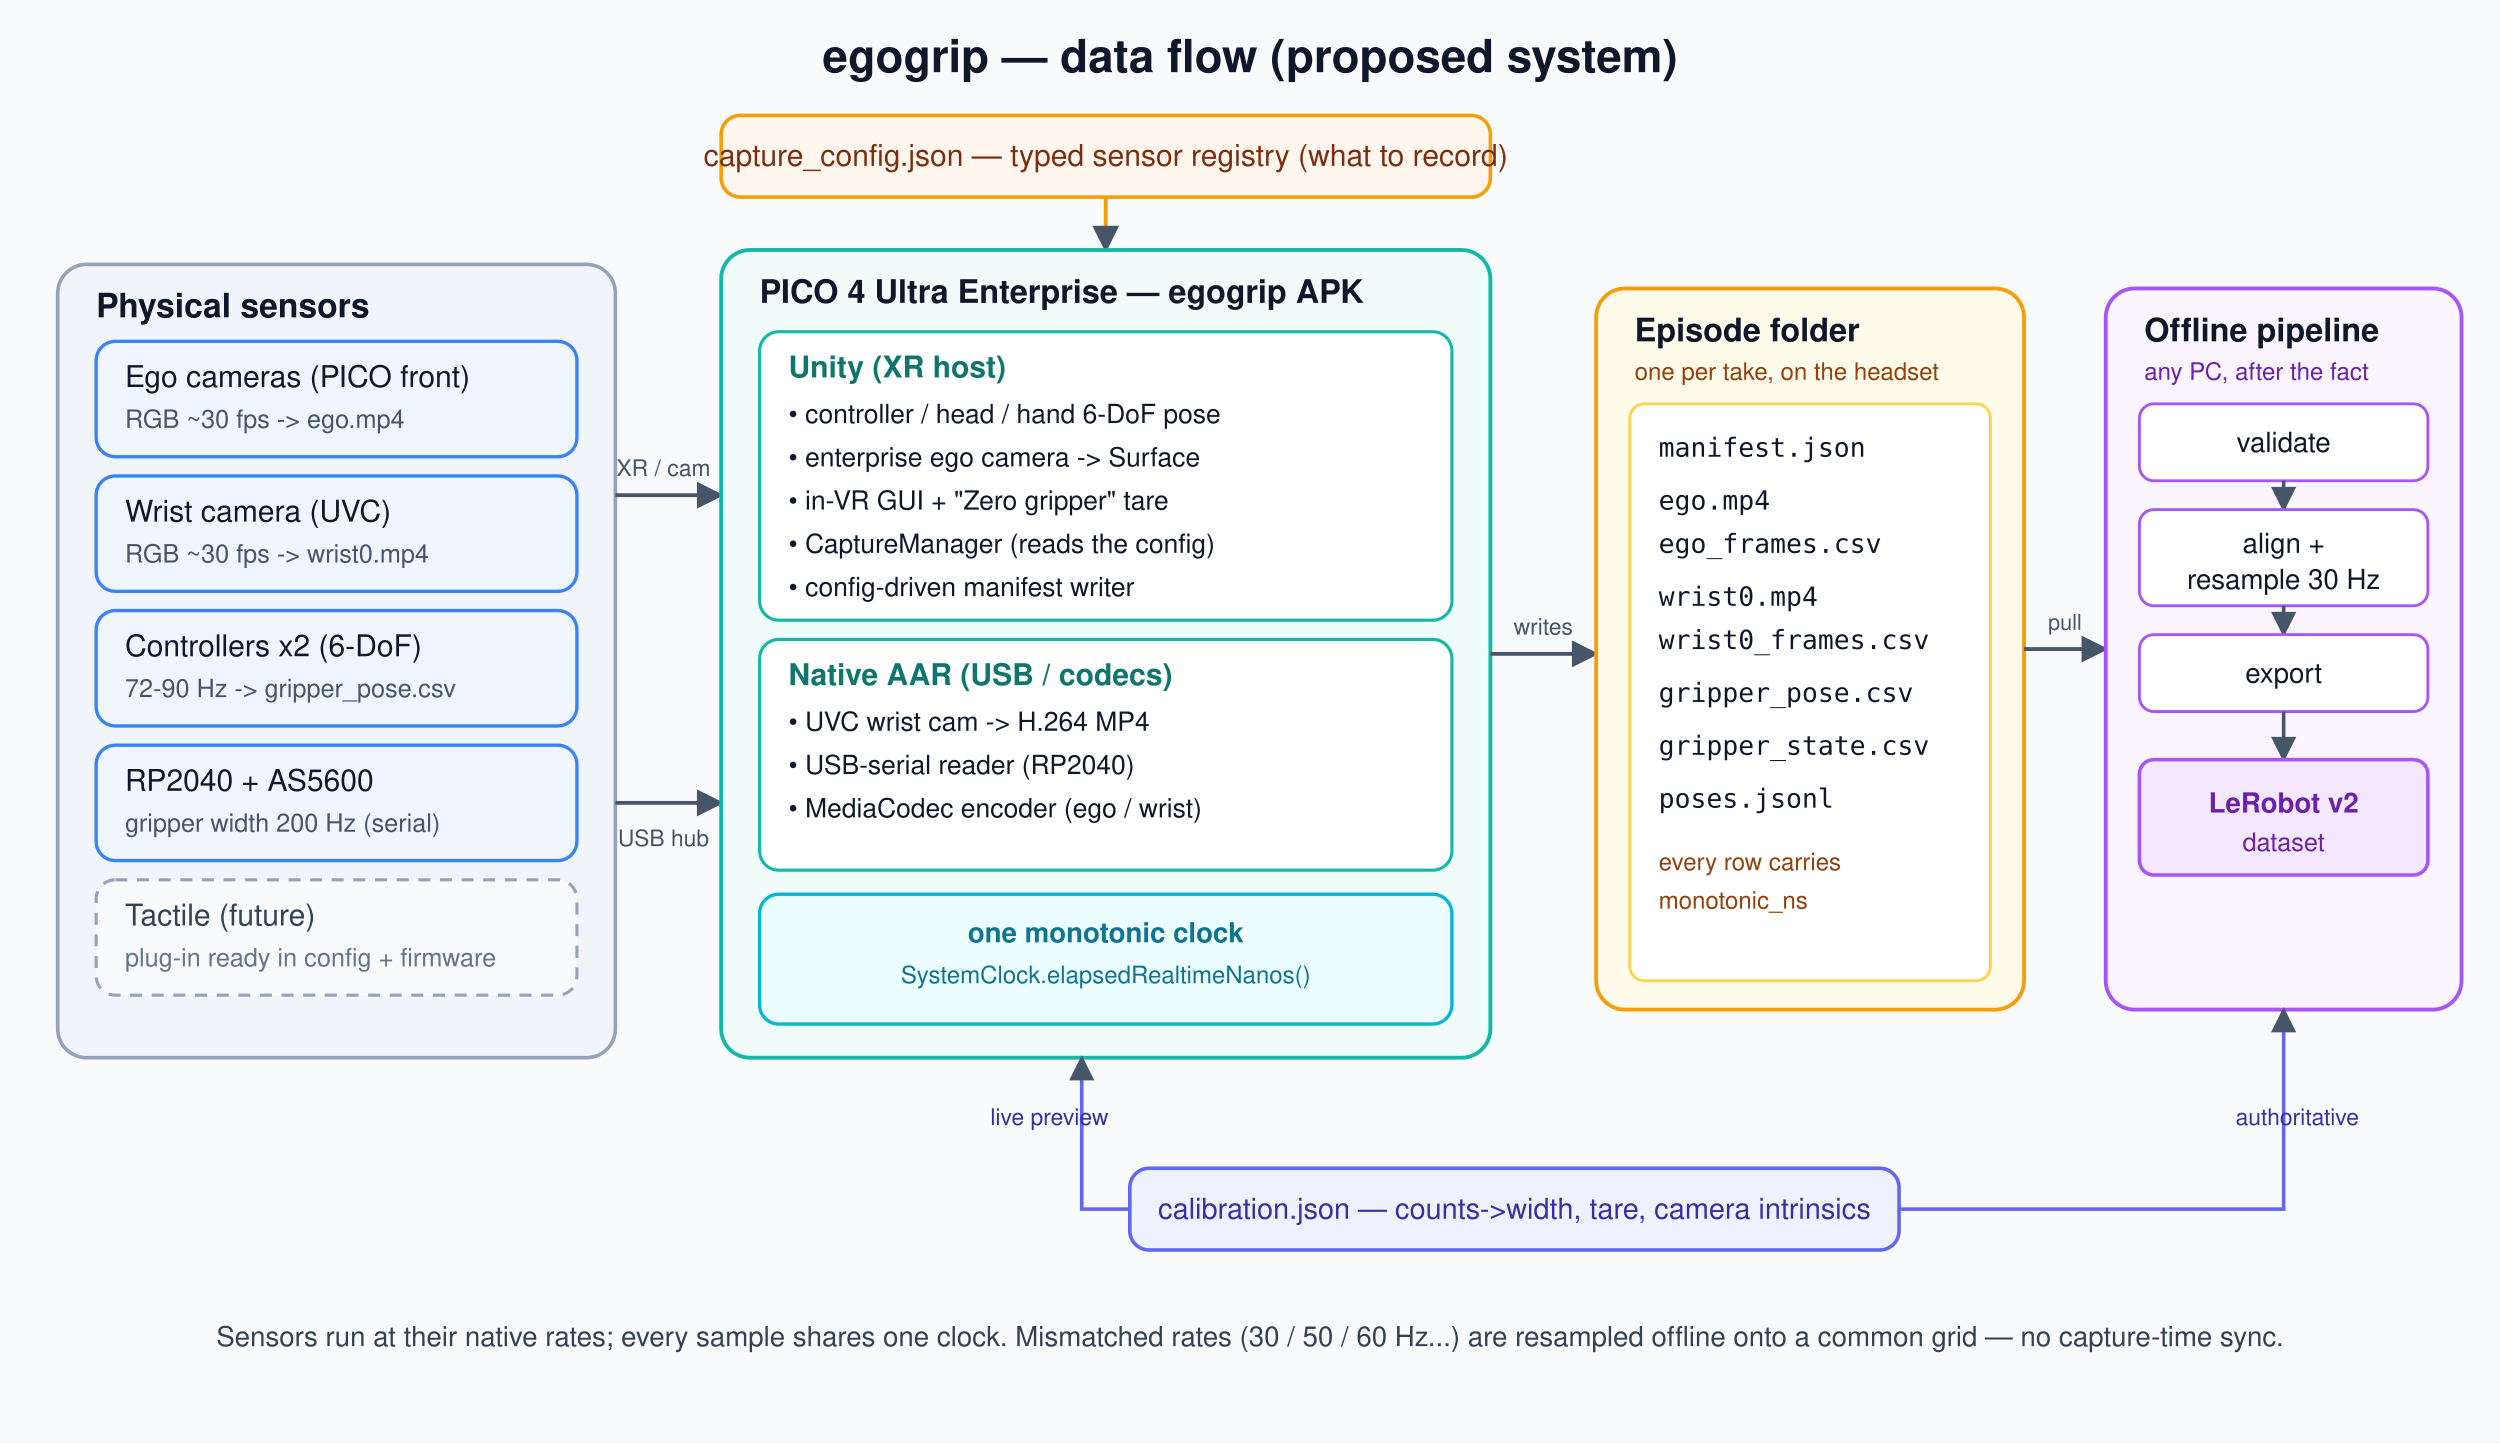
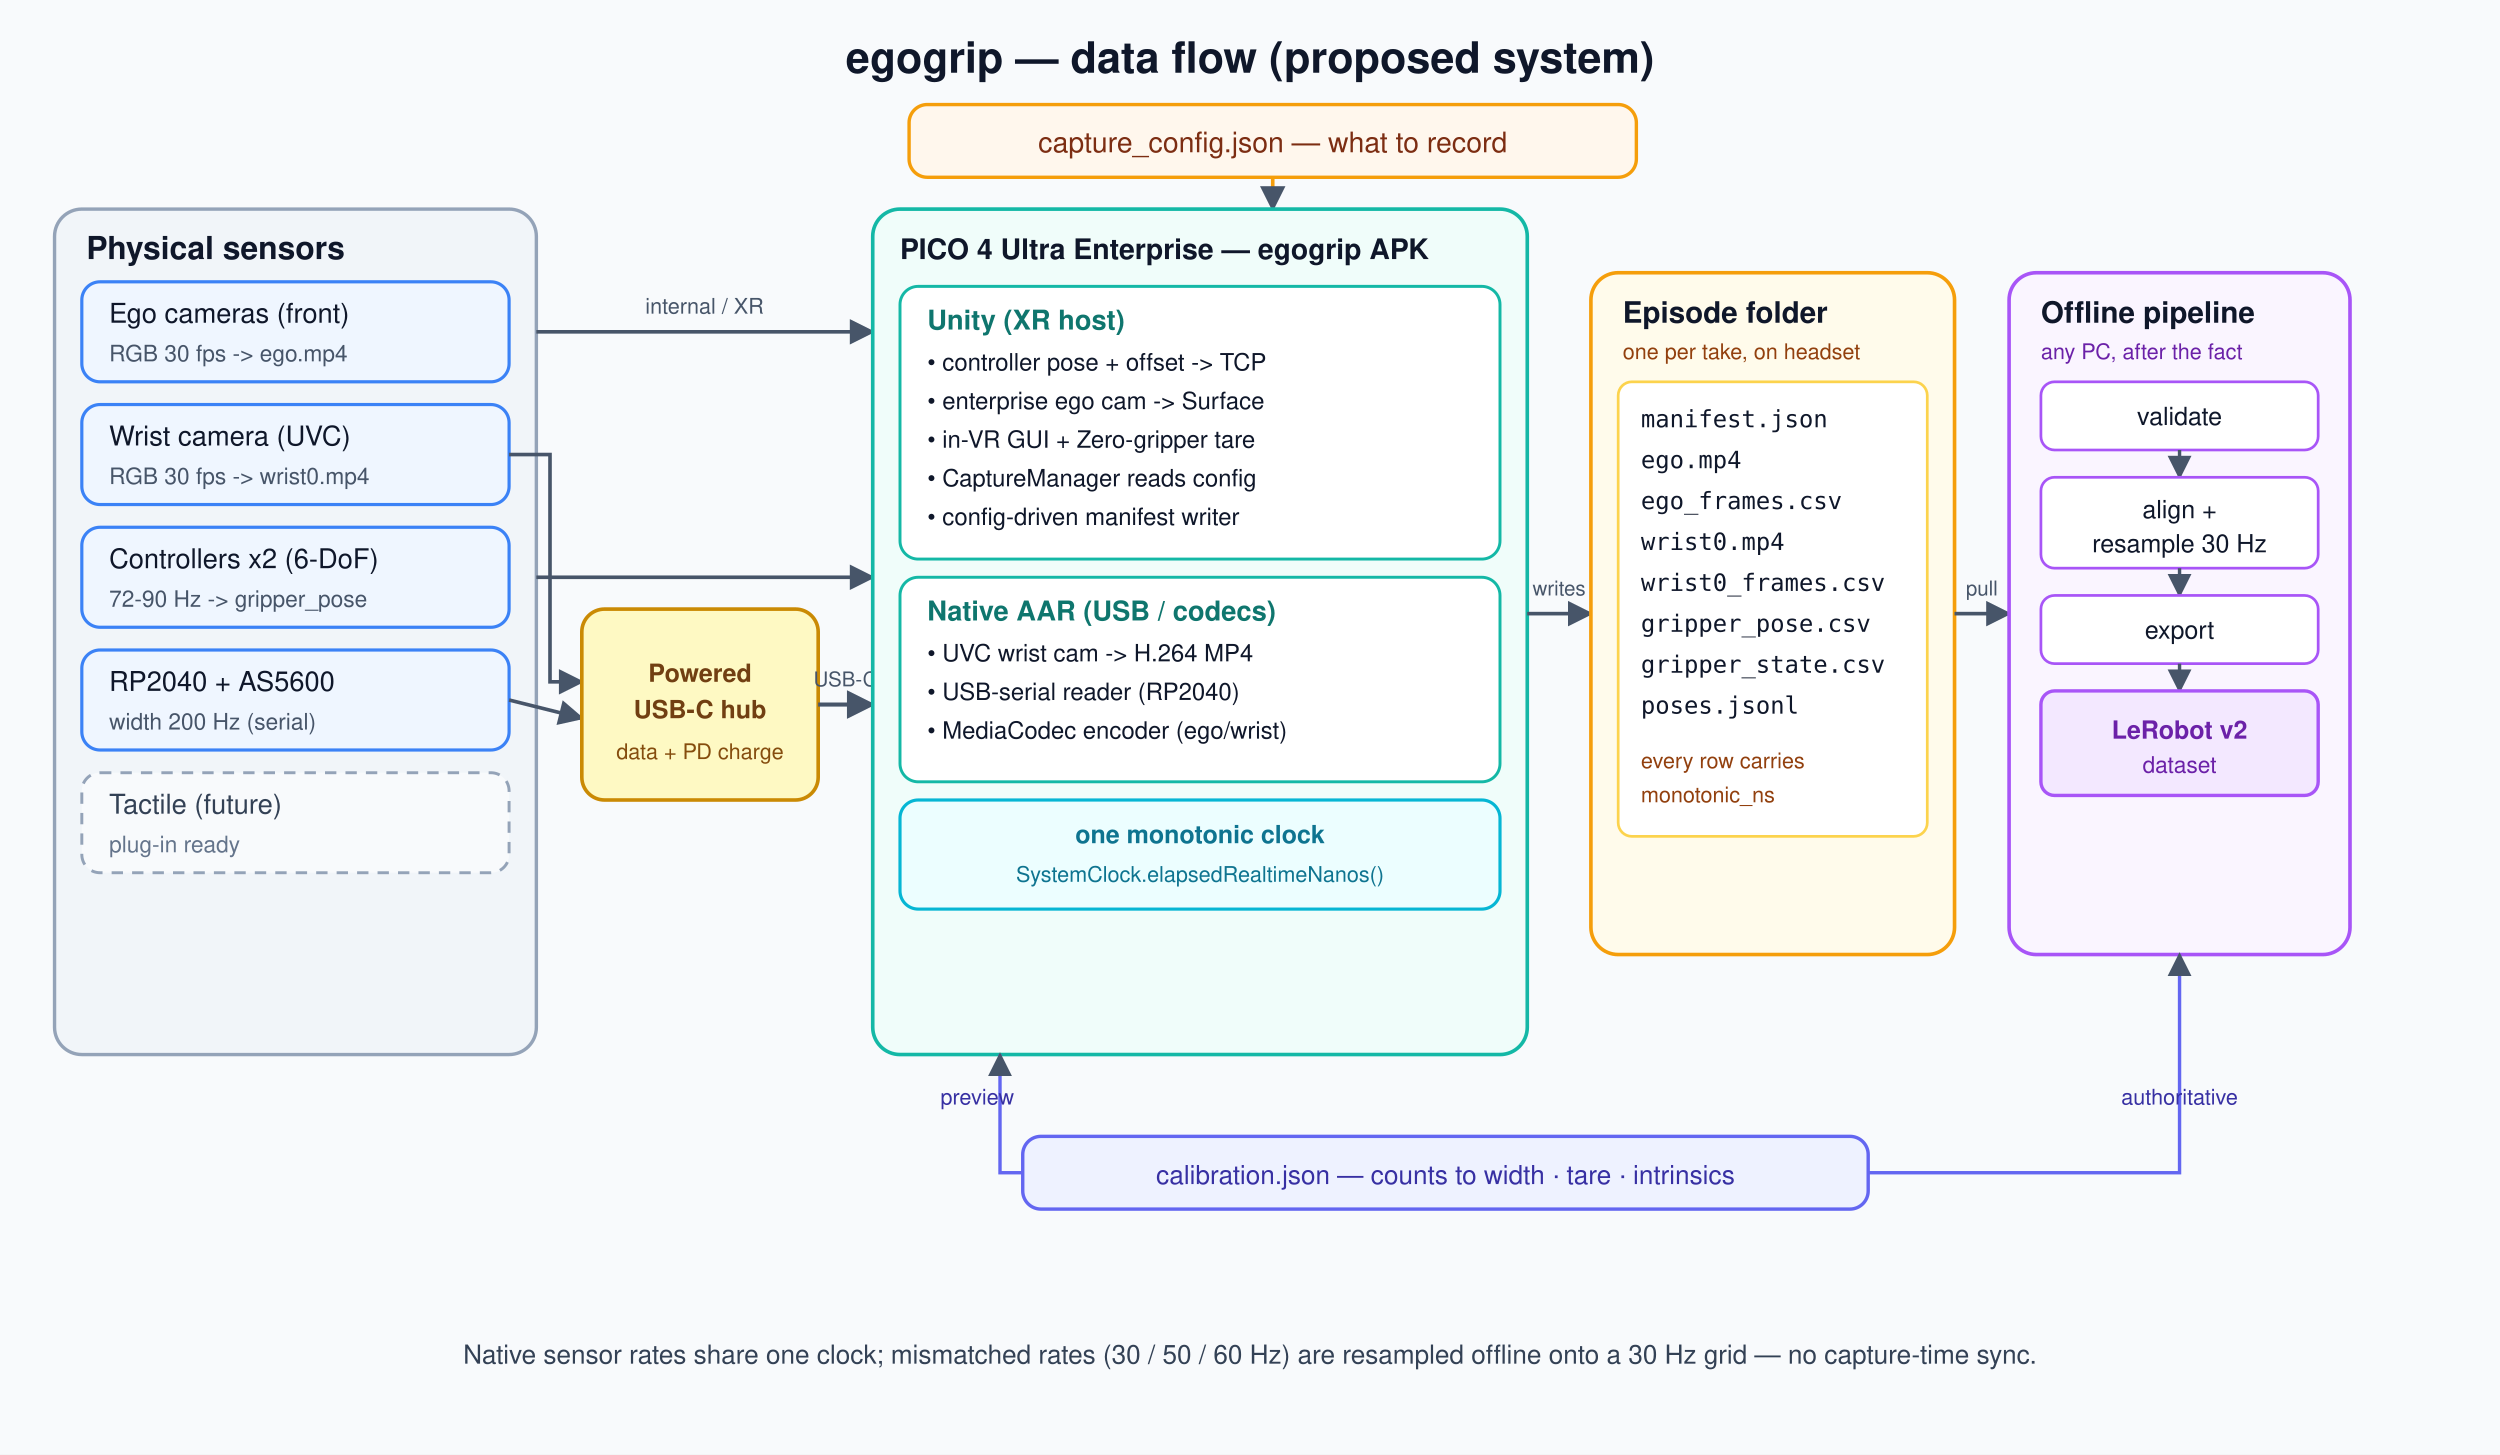
- <svg xmlns="http://www.w3.org/2000/svg" viewBox="0 0 1040 600" font-family="Segoe UI, Helvetica, Arial, sans-serif">
+ <svg xmlns="http://www.w3.org/2000/svg" viewBox="0 0 1100 640" font-family="Segoe UI, Helvetica, Arial, sans-serif">
  <defs>
    <marker id="arrow" viewBox="0 0 10 10" refX="9" refY="5" markerWidth="7" markerHeight="7" orient="auto-start-reverse">
      <path d="M0,0 L10,5 L0,10 z" fill="#475569" />
    </marker>
  </defs>
-   <rect x="0" y="0" width="1040" height="600" fill="#f8fafc" />
-   <text x="520" y="30" text-anchor="middle" font-size="19" font-weight="700" fill="#0f172a">egogrip — data flow (proposed system)</text>
-   <rect x="300" y="48" width="320" height="34" rx="8" fill="#fff7ed" stroke="#f59e0b" stroke-width="1.5" />
-   <text x="460" y="69" text-anchor="middle" font-size="12.5" fill="#7c2d12">capture_config.json — typed sensor registry (what to record)</text>
-   <path d="M460,82 L460,104" class="edge" stroke="#f59e0b" stroke-width="1.6" fill="none" marker-end="url(#arrow)" />
-   <rect x="24" y="110" width="232" height="330" rx="12" fill="#f1f5f9" stroke="#94a3b8" stroke-width="1.5" />
-   <text x="40" y="132" font-size="14" font-weight="700" fill="#0f172a">Physical sensors</text>
-   <rect x="40" y="142" width="200" height="48" rx="8" fill="#eff6ff" stroke="#3b82f6" stroke-width="1.4" />
-   <text x="52" y="161" font-size="12.5" fill="#0f172a">Ego cameras (PICO front)</text>
-   <text x="52" y="178" font-size="10.5" fill="#475569">RGB ~30 fps  -&gt;  ego.mp4</text>
-   <rect x="40" y="198" width="200" height="48" rx="8" fill="#eff6ff" stroke="#3b82f6" stroke-width="1.4" />
-   <text x="52" y="217" font-size="12.5" fill="#0f172a">Wrist camera (UVC)</text>
-   <text x="52" y="234" font-size="10.5" fill="#475569">RGB ~30 fps  -&gt;  wrist0.mp4</text>
-   <rect x="40" y="254" width="200" height="48" rx="8" fill="#eff6ff" stroke="#3b82f6" stroke-width="1.4" />
-   <text x="52" y="273" font-size="12.5" fill="#0f172a">Controllers x2 (6-DoF)</text>
-   <text x="52" y="290" font-size="10.5" fill="#475569">72-90 Hz  -&gt;  gripper_pose.csv</text>
-   <rect x="40" y="310" width="200" height="48" rx="8" fill="#eff6ff" stroke="#3b82f6" stroke-width="1.4" />
-   <text x="52" y="329" font-size="12.5" fill="#0f172a">RP2040 + AS5600</text>
-   <text x="52" y="346" font-size="10.5" fill="#475569">gripper width 200 Hz (serial)</text>
-   <rect x="40" y="366" width="200" height="48" rx="8" fill="#f8fafc" stroke="#94a3b8" stroke-width="1.3" stroke-dasharray="5 4" />
-   <text x="52" y="385" font-size="12.5" fill="#334155">Tactile (future)</text>
-   <text x="52" y="402" font-size="10.5" fill="#64748b">plug-in ready in config + firmware</text>
-   <path d="M256,206 L300,206" class="edge" stroke="#475569" stroke-width="1.6" fill="none" marker-end="url(#arrow)" />
-   <text x="276" y="198" text-anchor="middle" font-size="9.5" fill="#475569">XR / cam</text>
-   <path d="M256,334 L300,334" class="edge" stroke="#475569" stroke-width="1.6" fill="none" marker-end="url(#arrow)" />
-   <text x="276" y="352" text-anchor="middle" font-size="9.5" fill="#475569">USB hub</text>
-   <rect x="300" y="104" width="320" height="336" rx="12" fill="#f0fdfa" stroke="#14b8a6" stroke-width="1.6" />
-   <text x="316" y="126" font-size="13.5" font-weight="700" fill="#0f172a">PICO 4 Ultra Enterprise — egogrip APK</text>
-   <rect x="316" y="138" width="288" height="120" rx="8" fill="#ffffff" stroke="#14b8a6" stroke-width="1.3" />
-   <text x="328" y="157" font-size="12.5" font-weight="700" fill="#0f766e">Unity (XR host)</text>
-   <text x="328" y="176" font-size="11" fill="#0f172a">• controller / head / hand 6-DoF pose</text>
-   <text x="328" y="194" font-size="11" fill="#0f172a">• enterprise ego camera -&gt; Surface</text>
-   <text x="328" y="212" font-size="11" fill="#0f172a">• in-VR GUI + "Zero gripper" tare</text>
-   <text x="328" y="230" font-size="11" fill="#0f172a">• CaptureManager (reads the config)</text>
-   <text x="328" y="248" font-size="11" fill="#0f172a">• config-driven manifest writer</text>
-   <rect x="316" y="266" width="288" height="96" rx="8" fill="#ffffff" stroke="#14b8a6" stroke-width="1.3" />
-   <text x="328" y="285" font-size="12.5" font-weight="700" fill="#0f766e">Native AAR (USB / codecs)</text>
-   <text x="328" y="304" font-size="11" fill="#0f172a">• UVC wrist cam -&gt; H.264 MP4</text>
-   <text x="328" y="322" font-size="11" fill="#0f172a">• USB-serial reader (RP2040)</text>
-   <text x="328" y="340" font-size="11" fill="#0f172a">• MediaCodec encoder (ego / wrist)</text>
-   <rect x="316" y="372" width="288" height="54" rx="8" fill="#ecfeff" stroke="#06b6d4" stroke-width="1.4" />
-   <text x="460" y="392" text-anchor="middle" font-size="11.5" font-weight="700" fill="#0e7490">one monotonic clock</text>
-   <text x="460" y="409" text-anchor="middle" font-size="10" fill="#0e7490">SystemClock.elapsedRealtimeNanos()</text>
-   <path d="M620,272 L664,272" class="edge" stroke="#475569" stroke-width="1.6" fill="none" marker-end="url(#arrow)" />
-   <text x="642" y="264" text-anchor="middle" font-size="9.5" fill="#475569">writes</text>
-   <rect x="664" y="120" width="178" height="300" rx="12" fill="#fffbeb" stroke="#f59e0b" stroke-width="1.6" />
-   <text x="680" y="142" font-size="13.5" font-weight="700" fill="#0f172a">Episode folder</text>
-   <text x="680" y="158" font-size="10" fill="#92400e">one per take, on the headset</text>
-   <rect x="678" y="168" width="150" height="240" rx="6" fill="#ffffff" stroke="#fcd34d" stroke-width="1.2" />
-   <text x="690" y="190" font-size="11" font-family="monospace" fill="#0f172a">manifest.json</text>
-   <text x="690" y="212" font-size="11" font-family="monospace" fill="#0f172a">ego.mp4</text>
-   <text x="690" y="230" font-size="11" font-family="monospace" fill="#0f172a">ego_frames.csv</text>
-   <text x="690" y="252" font-size="11" font-family="monospace" fill="#0f172a">wrist0.mp4</text>
-   <text x="690" y="270" font-size="11" font-family="monospace" fill="#0f172a">wrist0_frames.csv</text>
-   <text x="690" y="292" font-size="11" font-family="monospace" fill="#0f172a">gripper_pose.csv</text>
-   <text x="690" y="314" font-size="11" font-family="monospace" fill="#0f172a">gripper_state.csv</text>
-   <text x="690" y="336" font-size="11" font-family="monospace" fill="#0f172a">poses.jsonl</text>
-   <text x="690" y="362" font-size="10" fill="#92400e">every row carries</text>
-   <text x="690" y="378" font-size="10" fill="#92400e">monotonic_ns</text>
-   <path d="M842,270 L876,270" class="edge" stroke="#475569" stroke-width="1.6" fill="none" marker-end="url(#arrow)" />
-   <text x="859" y="262" text-anchor="middle" font-size="9" fill="#475569">pull</text>
-   <rect x="876" y="120" width="148" height="300" rx="12" fill="#faf5ff" stroke="#a855f7" stroke-width="1.6" />
-   <text x="892" y="142" font-size="13.5" font-weight="700" fill="#0f172a">Offline pipeline</text>
-   <text x="892" y="158" font-size="10" fill="#6b21a8">any PC, after the fact</text>
-   <rect x="890" y="168" width="120" height="32" rx="6" fill="#ffffff" stroke="#a855f7" stroke-width="1.2" />
-   <text x="950" y="188" text-anchor="middle" font-size="11.5" fill="#0f172a">validate</text>
-   <path d="M950,200 L950,212" class="edge" stroke="#475569" stroke-width="1.5" fill="none" marker-end="url(#arrow)" />
-   <rect x="890" y="212" width="120" height="40" rx="6" fill="#ffffff" stroke="#a855f7" stroke-width="1.2" />
-   <text x="950" y="230" text-anchor="middle" font-size="11.5" fill="#0f172a">align +</text>
-   <text x="950" y="245" text-anchor="middle" font-size="11.5" fill="#0f172a">resample 30 Hz</text>
-   <path d="M950,252 L950,264" class="edge" stroke="#475569" stroke-width="1.5" fill="none" marker-end="url(#arrow)" />
-   <rect x="890" y="264" width="120" height="32" rx="6" fill="#ffffff" stroke="#a855f7" stroke-width="1.2" />
-   <text x="950" y="284" text-anchor="middle" font-size="11.5" fill="#0f172a">export</text>
-   <path d="M950,296 L950,316" class="edge" stroke="#475569" stroke-width="1.5" fill="none" marker-end="url(#arrow)" />
-   <rect x="890" y="316" width="120" height="48" rx="6" fill="#f3e8ff" stroke="#a855f7" stroke-width="1.5" />
-   <text x="950" y="338" text-anchor="middle" font-size="11.5" font-weight="700" fill="#6b21a8">LeRobot v2</text>
-   <text x="950" y="354" text-anchor="middle" font-size="10.5" fill="#6b21a8">dataset</text>
-   <rect x="470" y="486" width="320" height="34" rx="8" fill="#eef2ff" stroke="#6366f1" stroke-width="1.5" />
-   <text x="630" y="507" text-anchor="middle" font-size="12" fill="#3730a3">calibration.json — counts-&gt;width, tare, camera intrinsics</text>
-   <path d="M470,503 L450,503 L450,440" stroke="#6366f1" stroke-width="1.5" fill="none" marker-end="url(#arrow)" />
-   <text x="412" y="468" font-size="9.5" fill="#3730a3">live preview</text>
-   <path d="M790,503 L950,503 L950,420" stroke="#6366f1" stroke-width="1.5" fill="none" marker-end="url(#arrow)" />
-   <text x="930" y="468" font-size="9.5" fill="#3730a3">authoritative</text>
-   <text x="520" y="560" text-anchor="middle" font-size="11.5" fill="#334155">Sensors run at their native rates; every sample shares one clock. Mismatched rates (30 / 50 / 60 Hz...) are resampled offline onto a common grid — no capture-time sync.</text>
+   <rect x="0" y="0" width="1100" height="640" fill="#f8fafc" />
+   <text x="550" y="32" text-anchor="middle" font-size="19" font-weight="700" fill="#0f172a">egogrip — data flow (proposed system)</text>
+   <rect x="400" y="46" width="320" height="32" rx="8" fill="#fff7ed" stroke="#f59e0b" stroke-width="1.5" />
+   <text x="560" y="67" text-anchor="middle" font-size="12.5" fill="#7c2d12">capture_config.json — what to record</text>
+   <path d="M560,78 L560,92" stroke="#f59e0b" stroke-width="1.6" fill="none" marker-end="url(#arrow)" />
+   <rect x="24" y="92" width="212" height="372" rx="12" fill="#f1f5f9" stroke="#94a3b8" stroke-width="1.5" />
+   <text x="38" y="114" font-size="14" font-weight="700" fill="#0f172a">Physical sensors</text>
+   <rect x="36" y="124" width="188" height="44" rx="8" fill="#eff6ff" stroke="#3b82f6" stroke-width="1.4" />
+   <text x="48" y="142" font-size="12" fill="#0f172a">Ego cameras (front)</text>
+   <text x="48" y="159" font-size="10" fill="#475569">RGB 30 fps -&gt; ego.mp4</text>
+   <rect x="36" y="178" width="188" height="44" rx="8" fill="#eff6ff" stroke="#3b82f6" stroke-width="1.4" />
+   <text x="48" y="196" font-size="12" fill="#0f172a">Wrist camera (UVC)</text>
+   <text x="48" y="213" font-size="10" fill="#475569">RGB 30 fps -&gt; wrist0.mp4</text>
+   <rect x="36" y="232" width="188" height="44" rx="8" fill="#eff6ff" stroke="#3b82f6" stroke-width="1.4" />
+   <text x="48" y="250" font-size="12" fill="#0f172a">Controllers x2 (6-DoF)</text>
+   <text x="48" y="267" font-size="10" fill="#475569">72-90 Hz -&gt; gripper_pose</text>
+   <rect x="36" y="286" width="188" height="44" rx="8" fill="#eff6ff" stroke="#3b82f6" stroke-width="1.4" />
+   <text x="48" y="304" font-size="12" fill="#0f172a">RP2040 + AS5600</text>
+   <text x="48" y="321" font-size="10" fill="#475569">width 200 Hz (serial)</text>
+   <rect x="36" y="340" width="188" height="44" rx="8" fill="#f8fafc" stroke="#94a3b8" stroke-width="1.3" stroke-dasharray="5 4" />
+   <text x="48" y="358" font-size="12" fill="#334155">Tactile (future)</text>
+   <text x="48" y="375" font-size="10" fill="#64748b">plug-in ready</text>
+   <path d="M236,146 L384,146" stroke="#475569" stroke-width="1.6" fill="none" marker-end="url(#arrow)" />
+   <path d="M236,254 L384,254" stroke="#475569" stroke-width="1.6" fill="none" marker-end="url(#arrow)" />
+   <text x="310" y="138" text-anchor="middle" font-size="9.5" fill="#475569">internal / XR</text>
+   <path d="M224,200 L242,200 L242,300 L256,300" stroke="#475569" stroke-width="1.6" fill="none" marker-end="url(#arrow)" />
+   <path d="M224,308 L256,316" stroke="#475569" stroke-width="1.6" fill="none" marker-end="url(#arrow)" />
+   <rect x="256" y="268" width="104" height="84" rx="10" fill="#fef9c3" stroke="#ca8a04" stroke-width="1.6" />
+   <text x="308" y="300" text-anchor="middle" font-size="11" font-weight="700" fill="#713f12">Powered</text>
+   <text x="308" y="316" text-anchor="middle" font-size="11" font-weight="700" fill="#713f12">USB-C hub</text>
+   <text x="308" y="334" text-anchor="middle" font-size="9.5" fill="#854d0e">data + PD charge</text>
+   <path d="M360,310 L384,310" stroke="#475569" stroke-width="1.8" fill="none" marker-end="url(#arrow)" />
+   <text x="372" y="302" text-anchor="middle" font-size="9" fill="#475569">USB-C</text>
+   <rect x="384" y="92" width="288" height="372" rx="12" fill="#f0fdfa" stroke="#14b8a6" stroke-width="1.6" />
+   <text x="396" y="114" font-size="12.5" font-weight="700" fill="#0f172a">PICO 4 Ultra Enterprise — egogrip APK</text>
+   <rect x="396" y="126" width="264" height="120" rx="8" fill="#ffffff" stroke="#14b8a6" stroke-width="1.3" />
+   <text x="408" y="145" font-size="12" font-weight="700" fill="#0f766e">Unity (XR host)</text>
+   <text x="408" y="163" font-size="10.5" fill="#0f172a">• controller pose + offset -&gt; TCP</text>
+   <text x="408" y="180" font-size="10.5" fill="#0f172a">• enterprise ego cam -&gt; Surface</text>
+   <text x="408" y="197" font-size="10.5" fill="#0f172a">• in-VR GUI + Zero-gripper tare</text>
+   <text x="408" y="214" font-size="10.5" fill="#0f172a">• CaptureManager reads config</text>
+   <text x="408" y="231" font-size="10.5" fill="#0f172a">• config-driven manifest writer</text>
+   <rect x="396" y="254" width="264" height="90" rx="8" fill="#ffffff" stroke="#14b8a6" stroke-width="1.3" />
+   <text x="408" y="273" font-size="12" font-weight="700" fill="#0f766e">Native AAR (USB / codecs)</text>
+   <text x="408" y="291" font-size="10.5" fill="#0f172a">• UVC wrist cam -&gt; H.264 MP4</text>
+   <text x="408" y="308" font-size="10.5" fill="#0f172a">• USB-serial reader (RP2040)</text>
+   <text x="408" y="325" font-size="10.5" fill="#0f172a">• MediaCodec encoder (ego/wrist)</text>
+   <rect x="396" y="352" width="264" height="48" rx="8" fill="#ecfeff" stroke="#06b6d4" stroke-width="1.4" />
+   <text x="528" y="371" text-anchor="middle" font-size="11" font-weight="700" fill="#0e7490">one monotonic clock</text>
+   <text x="528" y="388" text-anchor="middle" font-size="9.5" fill="#0e7490">SystemClock.elapsedRealtimeNanos()</text>
+   <path d="M672,270 L700,270" stroke="#475569" stroke-width="1.6" fill="none" marker-end="url(#arrow)" />
+   <text x="686" y="262" text-anchor="middle" font-size="9" fill="#475569">writes</text>
+   <rect x="700" y="120" width="160" height="300" rx="12" fill="#fffbeb" stroke="#f59e0b" stroke-width="1.6" />
+   <text x="714" y="142" font-size="13" font-weight="700" fill="#0f172a">Episode folder</text>
+   <text x="714" y="158" font-size="9.5" fill="#92400e">one per take, on headset</text>
+   <rect x="712" y="168" width="136" height="200" rx="6" fill="#ffffff" stroke="#fcd34d" stroke-width="1.2" />
+   <text x="722" y="188" font-size="10.5" font-family="monospace" fill="#0f172a">manifest.json</text>
+   <text x="722" y="206" font-size="10.5" font-family="monospace" fill="#0f172a">ego.mp4</text>
+   <text x="722" y="224" font-size="10.5" font-family="monospace" fill="#0f172a">ego_frames.csv</text>
+   <text x="722" y="242" font-size="10.5" font-family="monospace" fill="#0f172a">wrist0.mp4</text>
+   <text x="722" y="260" font-size="10.5" font-family="monospace" fill="#0f172a">wrist0_frames.csv</text>
+   <text x="722" y="278" font-size="10.5" font-family="monospace" fill="#0f172a">gripper_pose.csv</text>
+   <text x="722" y="296" font-size="10.5" font-family="monospace" fill="#0f172a">gripper_state.csv</text>
+   <text x="722" y="314" font-size="10.5" font-family="monospace" fill="#0f172a">poses.jsonl</text>
+   <text x="722" y="338" font-size="9.5" fill="#92400e">every row carries</text>
+   <text x="722" y="353" font-size="9.5" fill="#92400e">monotonic_ns</text>
+   <path d="M860,270 L884,270" stroke="#475569" stroke-width="1.6" fill="none" marker-end="url(#arrow)" />
+   <text x="872" y="262" text-anchor="middle" font-size="9" fill="#475569">pull</text>
+   <rect x="884" y="120" width="150" height="300" rx="12" fill="#faf5ff" stroke="#a855f7" stroke-width="1.6" />
+   <text x="898" y="142" font-size="13" font-weight="700" fill="#0f172a">Offline pipeline</text>
+   <text x="898" y="158" font-size="9.5" fill="#6b21a8">any PC, after the fact</text>
+   <rect x="898" y="168" width="122" height="30" rx="6" fill="#ffffff" stroke="#a855f7" stroke-width="1.2" />
+   <text x="959" y="187" text-anchor="middle" font-size="11" fill="#0f172a">validate</text>
+   <path d="M959,198 L959,210" stroke="#475569" stroke-width="1.5" fill="none" marker-end="url(#arrow)" />
+   <rect x="898" y="210" width="122" height="40" rx="6" fill="#ffffff" stroke="#a855f7" stroke-width="1.2" />
+   <text x="959" y="228" text-anchor="middle" font-size="11" fill="#0f172a">align +</text>
+   <text x="959" y="243" text-anchor="middle" font-size="11" fill="#0f172a">resample 30 Hz</text>
+   <path d="M959,250 L959,262" stroke="#475569" stroke-width="1.5" fill="none" marker-end="url(#arrow)" />
+   <rect x="898" y="262" width="122" height="30" rx="6" fill="#ffffff" stroke="#a855f7" stroke-width="1.2" />
+   <text x="959" y="281" text-anchor="middle" font-size="11" fill="#0f172a">export</text>
+   <path d="M959,292 L959,304" stroke="#475569" stroke-width="1.5" fill="none" marker-end="url(#arrow)" />
+   <rect x="898" y="304" width="122" height="46" rx="6" fill="#f3e8ff" stroke="#a855f7" stroke-width="1.5" />
+   <text x="959" y="325" text-anchor="middle" font-size="11" font-weight="700" fill="#6b21a8">LeRobot v2</text>
+   <text x="959" y="340" text-anchor="middle" font-size="10" fill="#6b21a8">dataset</text>
+   <rect x="450" y="500" width="372" height="32" rx="8" fill="#eef2ff" stroke="#6366f1" stroke-width="1.5" />
+   <text x="636" y="521" text-anchor="middle" font-size="11.5" fill="#3730a3">calibration.json — counts to width · tare · intrinsics</text>
+   <path d="M450,516 L440,516 L440,464" stroke="#6366f1" stroke-width="1.5" fill="none" marker-end="url(#arrow)" />
+   <text x="430" y="486" text-anchor="middle" font-size="9.5" fill="#3730a3">preview</text>
+   <path d="M822,516 L959,516 L959,420" stroke="#6366f1" stroke-width="1.5" fill="none" marker-end="url(#arrow)" />
+   <text x="959" y="486" text-anchor="middle" font-size="9.5" fill="#3730a3">authoritative</text>
+   <text x="550" y="600" text-anchor="middle" font-size="11.5" fill="#334155">Native sensor rates share one clock; mismatched rates (30 / 50 / 60 Hz) are resampled offline onto a 30 Hz grid — no capture-time sync.</text>
</svg>
